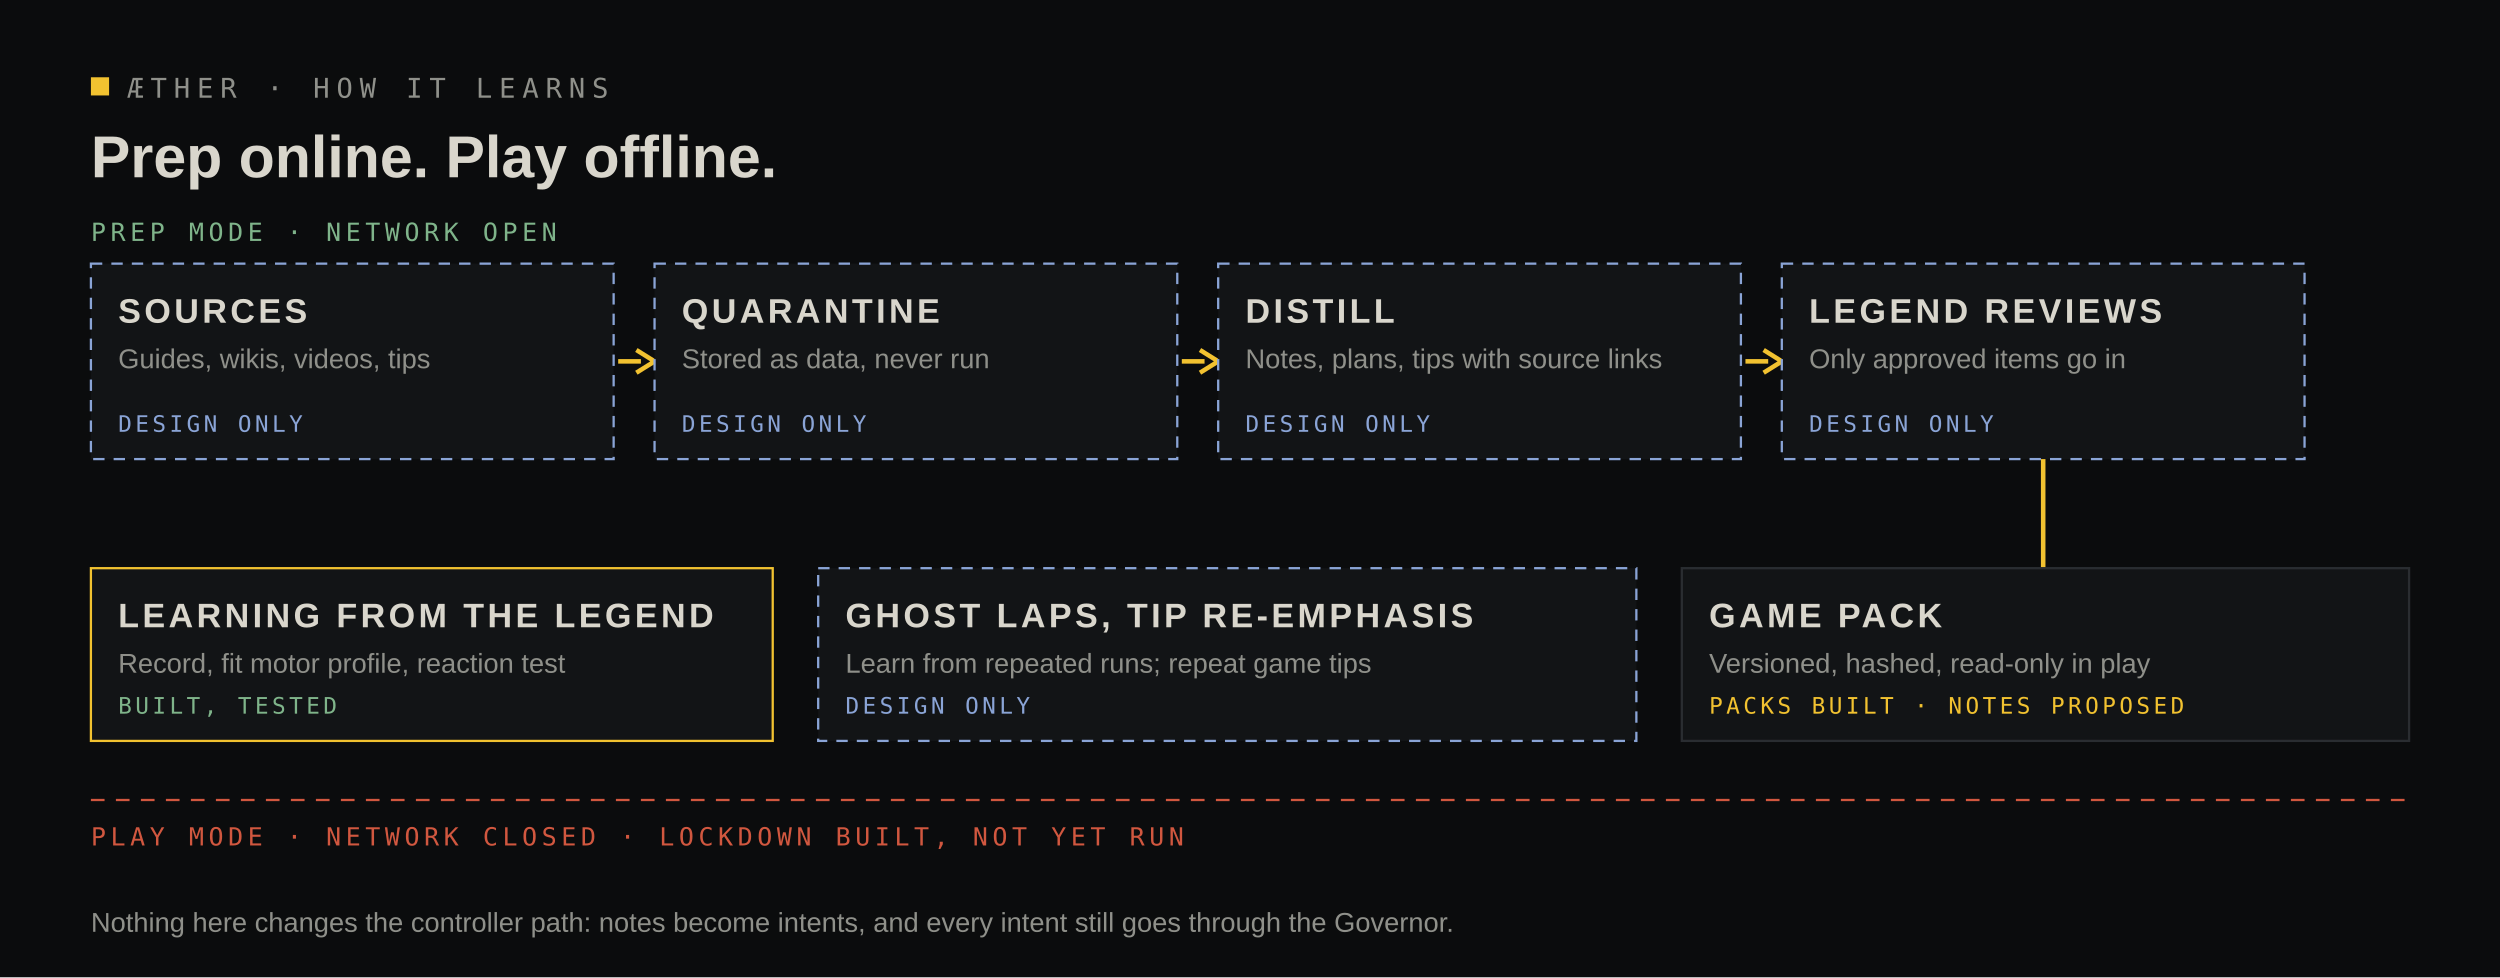
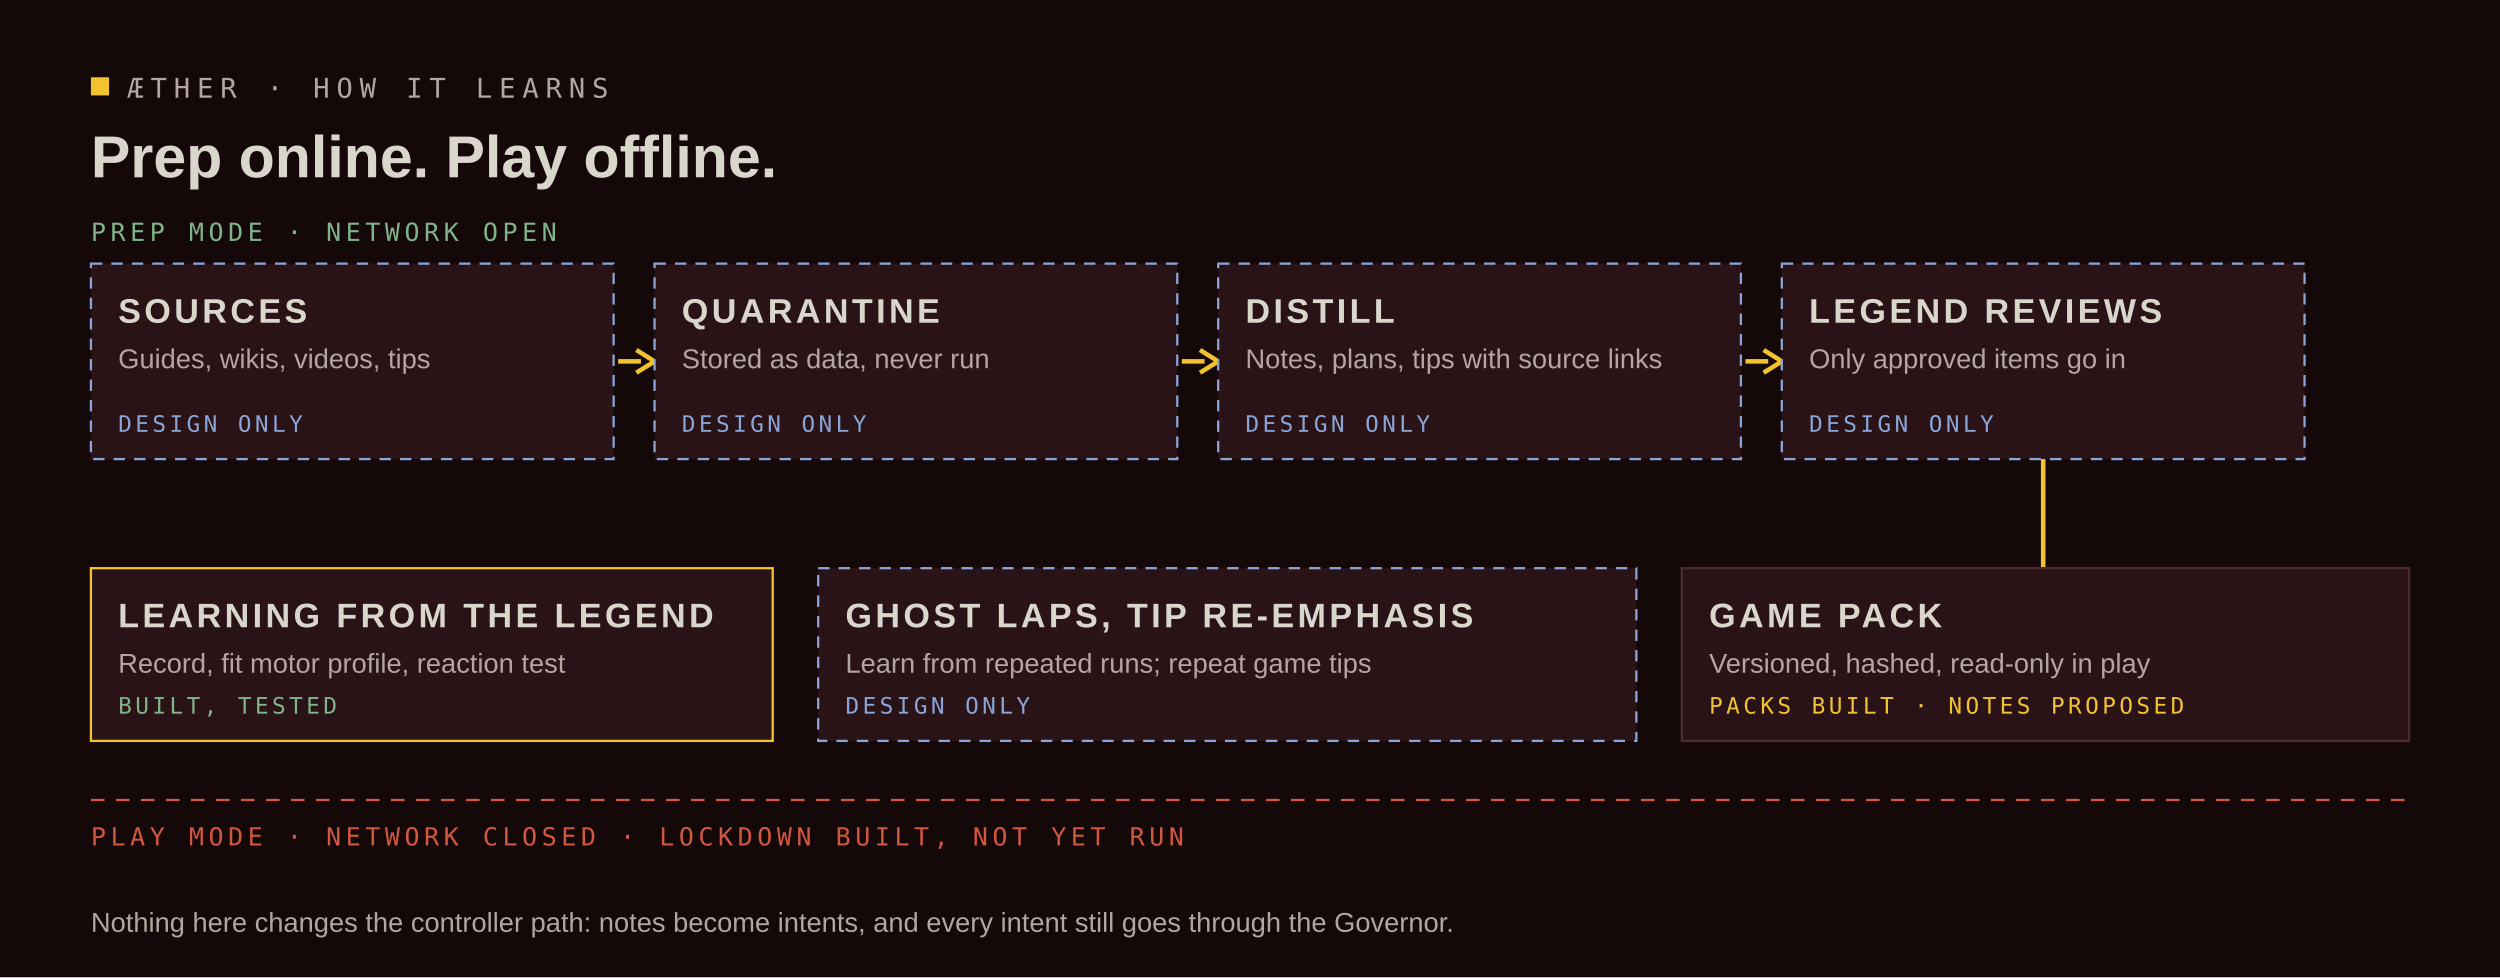
<svg xmlns="http://www.w3.org/2000/svg" viewBox="0 0 1100 430" width="1100" height="430" role="img" aria-label="ÆTHER · how it learns">
-   <rect width="1100" height="430" fill="#0b0c0d" />
+   <rect width="1100" height="430" fill="#150809" />
  <g font-family="Helvetica Neue,Arial,sans-serif" fill="#d9d6cc">
    <rect x="40" y="34" width="8" height="8" fill="#f2c230" />
-     <text x="56" y="43" font-family="Menlo,Consolas,monospace" font-size="12" letter-spacing="3" fill="#8f908a">ÆTHER · HOW IT LEARNS</text>
+     <text x="56" y="43" font-family="Menlo,Consolas,monospace" font-size="12" letter-spacing="3" fill="#b3a6a0">ÆTHER · HOW IT LEARNS</text>
    <text x="40" y="78" font-size="26" font-weight="700">Prep online. Play offline.</text>
    <text x="40" y="106" font-family="Menlo,Consolas,monospace" font-size="11" letter-spacing="2" fill="#7fb48a">PREP MODE · NETWORK OPEN</text>
-     <rect x="40" y="116" width="230" height="86" fill="#121416" stroke="#8aa4d6" stroke-dasharray="5 4" />
+     <rect x="40" y="116" width="230" height="86" fill="#2a1317" stroke="#8aa4d6" stroke-dasharray="5 4" />
    <text x="52" y="142" font-size="15" font-weight="700" letter-spacing="1.5">SOURCES</text>
-     <text x="52" y="162" font-size="12" fill="#8f908a">Guides, wikis, videos, tips</text>
+     <text x="52" y="162" font-size="12" fill="#b3a6a0">Guides, wikis, videos, tips</text>
    <text x="52" y="190" font-family="Menlo,Consolas,monospace" font-size="10" letter-spacing="1.5" fill="#8aa4d6">DESIGN ONLY</text>
    <path d="M272 159H282" stroke="#f2c230" stroke-width="2" />
    <path d="M280 154L288 159L280 164" fill="none" stroke="#f2c230" stroke-width="2" />
-     <rect x="288" y="116" width="230" height="86" fill="#121416" stroke="#8aa4d6" stroke-dasharray="5 4" />
+     <rect x="288" y="116" width="230" height="86" fill="#2a1317" stroke="#8aa4d6" stroke-dasharray="5 4" />
    <text x="300" y="142" font-size="15" font-weight="700" letter-spacing="1.5">QUARANTINE</text>
-     <text x="300" y="162" font-size="12" fill="#8f908a">Stored as data, never run</text>
+     <text x="300" y="162" font-size="12" fill="#b3a6a0">Stored as data, never run</text>
    <text x="300" y="190" font-family="Menlo,Consolas,monospace" font-size="10" letter-spacing="1.5" fill="#8aa4d6">DESIGN ONLY</text>
    <path d="M520 159H530" stroke="#f2c230" stroke-width="2" />
    <path d="M528 154L536 159L528 164" fill="none" stroke="#f2c230" stroke-width="2" />
-     <rect x="536" y="116" width="230" height="86" fill="#121416" stroke="#8aa4d6" stroke-dasharray="5 4" />
+     <rect x="536" y="116" width="230" height="86" fill="#2a1317" stroke="#8aa4d6" stroke-dasharray="5 4" />
    <text x="548" y="142" font-size="15" font-weight="700" letter-spacing="1.5">DISTILL</text>
-     <text x="548" y="162" font-size="12" fill="#8f908a">Notes, plans, tips with source links</text>
+     <text x="548" y="162" font-size="12" fill="#b3a6a0">Notes, plans, tips with source links</text>
    <text x="548" y="190" font-family="Menlo,Consolas,monospace" font-size="10" letter-spacing="1.5" fill="#8aa4d6">DESIGN ONLY</text>
    <path d="M768 159H778" stroke="#f2c230" stroke-width="2" />
    <path d="M776 154L784 159L776 164" fill="none" stroke="#f2c230" stroke-width="2" />
-     <rect x="784" y="116" width="230" height="86" fill="#121416" stroke="#8aa4d6" stroke-dasharray="5 4" />
+     <rect x="784" y="116" width="230" height="86" fill="#2a1317" stroke="#8aa4d6" stroke-dasharray="5 4" />
    <text x="796" y="142" font-size="15" font-weight="700" letter-spacing="1.5">LEGEND REVIEWS</text>
-     <text x="796" y="162" font-size="12" fill="#8f908a">Only approved items go in</text>
+     <text x="796" y="162" font-size="12" fill="#b3a6a0">Only approved items go in</text>
    <text x="796" y="190" font-family="Menlo,Consolas,monospace" font-size="10" letter-spacing="1.5" fill="#8aa4d6">DESIGN ONLY</text>
    <path d="M899 202V250" fill="none" stroke="#f2c230" stroke-width="2" />
-     <rect x="740" y="250" width="320" height="76" fill="#121416" stroke="#2a2d31" />
+     <rect x="740" y="250" width="320" height="76" fill="#2a1317" stroke="#4a2a30" />
    <text x="752" y="276" font-size="15" font-weight="700" letter-spacing="1.5">GAME PACK</text>
-     <text x="752" y="296" font-size="12" fill="#8f908a">Versioned, hashed, read-only in play</text>
+     <text x="752" y="296" font-size="12" fill="#b3a6a0">Versioned, hashed, read-only in play</text>
    <text x="752" y="314" font-family="Menlo,Consolas,monospace" font-size="10" letter-spacing="1.5" fill="#f2c230">PACKS BUILT · NOTES PROPOSED</text>
    <line x1="40" y1="352" x2="1060" y2="352" stroke="#d1573f" stroke-dasharray="6 5" />
    <text x="40" y="372" font-family="Menlo,Consolas,monospace" font-size="11" letter-spacing="2" fill="#d1573f">PLAY MODE · NETWORK CLOSED · LOCKDOWN BUILT, NOT YET RUN</text>
-     <rect x="40" y="250" width="300" height="76" fill="#121416" stroke="#f2c230" />
+     <rect x="40" y="250" width="300" height="76" fill="#2a1317" stroke="#f2c230" />
    <text x="52" y="276" font-size="15" font-weight="700" letter-spacing="1.5">LEARNING FROM THE LEGEND</text>
-     <text x="52" y="296" font-size="12" fill="#8f908a">Record, fit motor profile, reaction test</text>
+     <text x="52" y="296" font-size="12" fill="#b3a6a0">Record, fit motor profile, reaction test</text>
    <text x="52" y="314" font-family="Menlo,Consolas,monospace" font-size="10" letter-spacing="1.5" fill="#7fb48a">BUILT, TESTED</text>
-     <rect x="360" y="250" width="360" height="76" fill="#121416" stroke="#8aa4d6" stroke-dasharray="5 4" />
+     <rect x="360" y="250" width="360" height="76" fill="#2a1317" stroke="#8aa4d6" stroke-dasharray="5 4" />
    <text x="372" y="276" font-size="15" font-weight="700" letter-spacing="1.5">GHOST LAPS, TIP RE-EMPHASIS</text>
-     <text x="372" y="296" font-size="12" fill="#8f908a">Learn from repeated runs; repeat game tips</text>
+     <text x="372" y="296" font-size="12" fill="#b3a6a0">Learn from repeated runs; repeat game tips</text>
    <text x="372" y="314" font-family="Menlo,Consolas,monospace" font-size="10" letter-spacing="1.5" fill="#8aa4d6">DESIGN ONLY</text>
-     <text x="40" y="410" font-size="12" fill="#8f908a">Nothing here changes the controller path: notes become intents, and every intent still goes through the Governor.</text>
+     <text x="40" y="410" font-size="12" fill="#b3a6a0">Nothing here changes the controller path: notes become intents, and every intent still goes through the Governor.</text>
  </g>
</svg>
